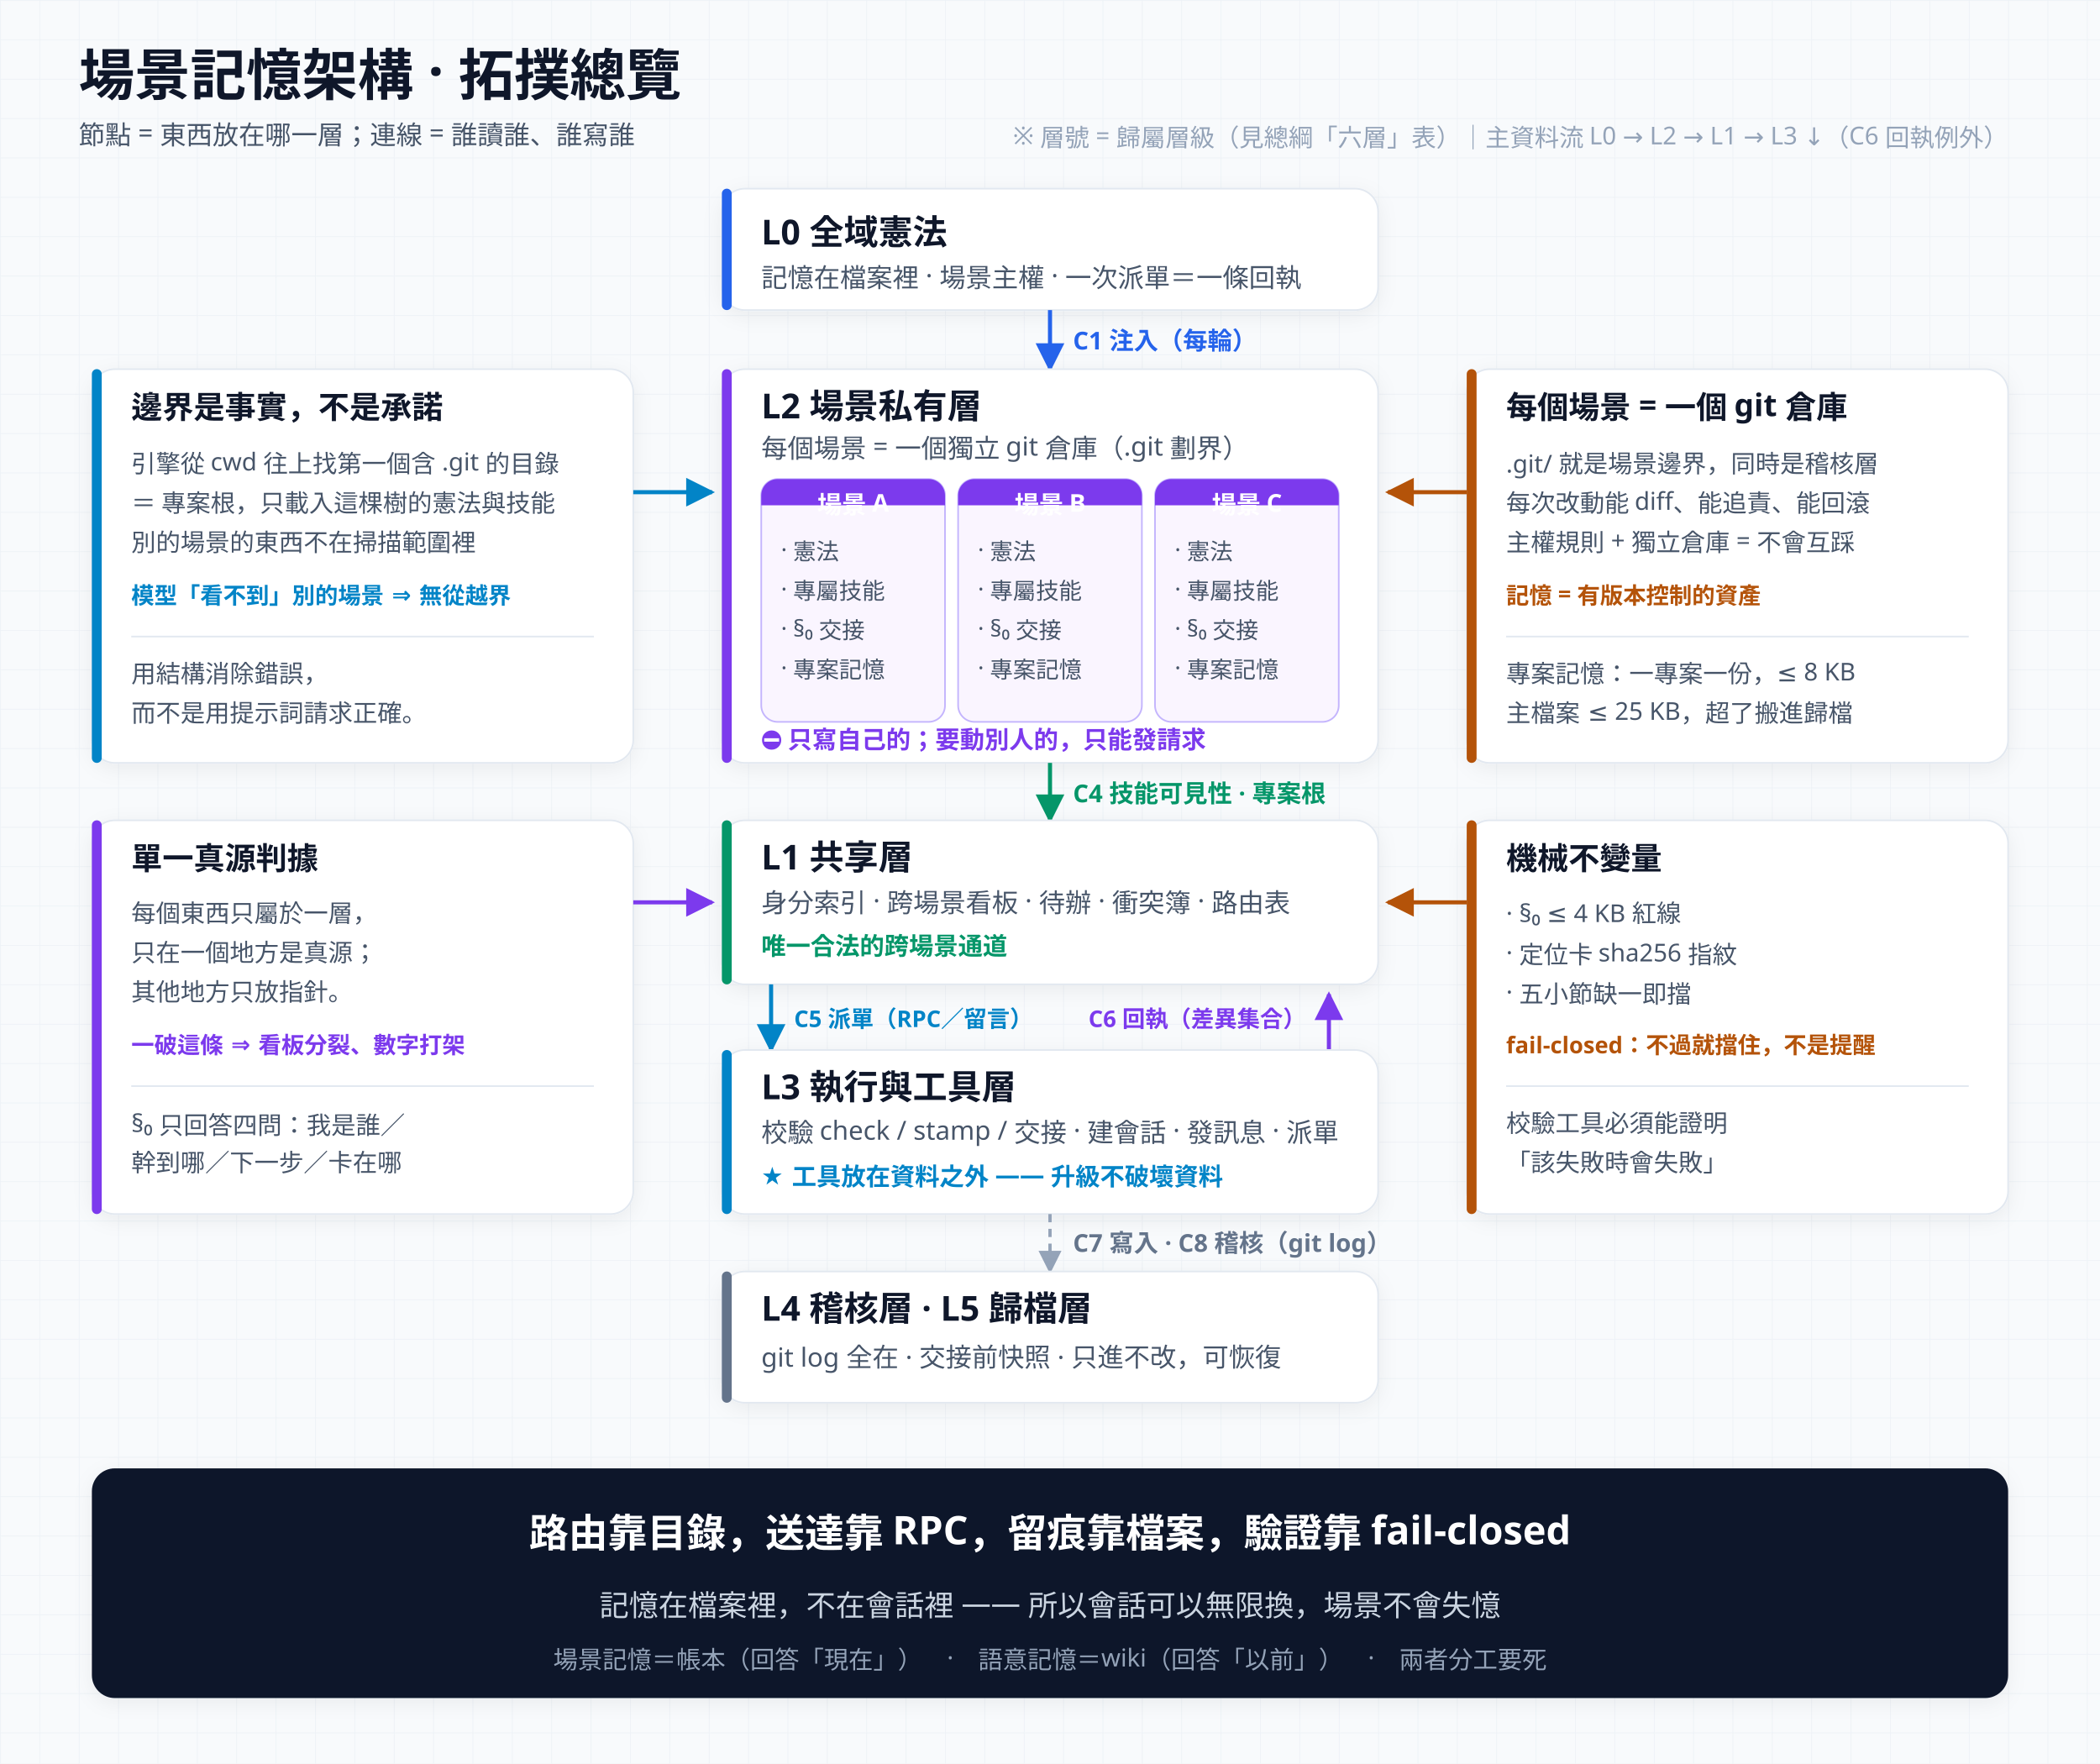
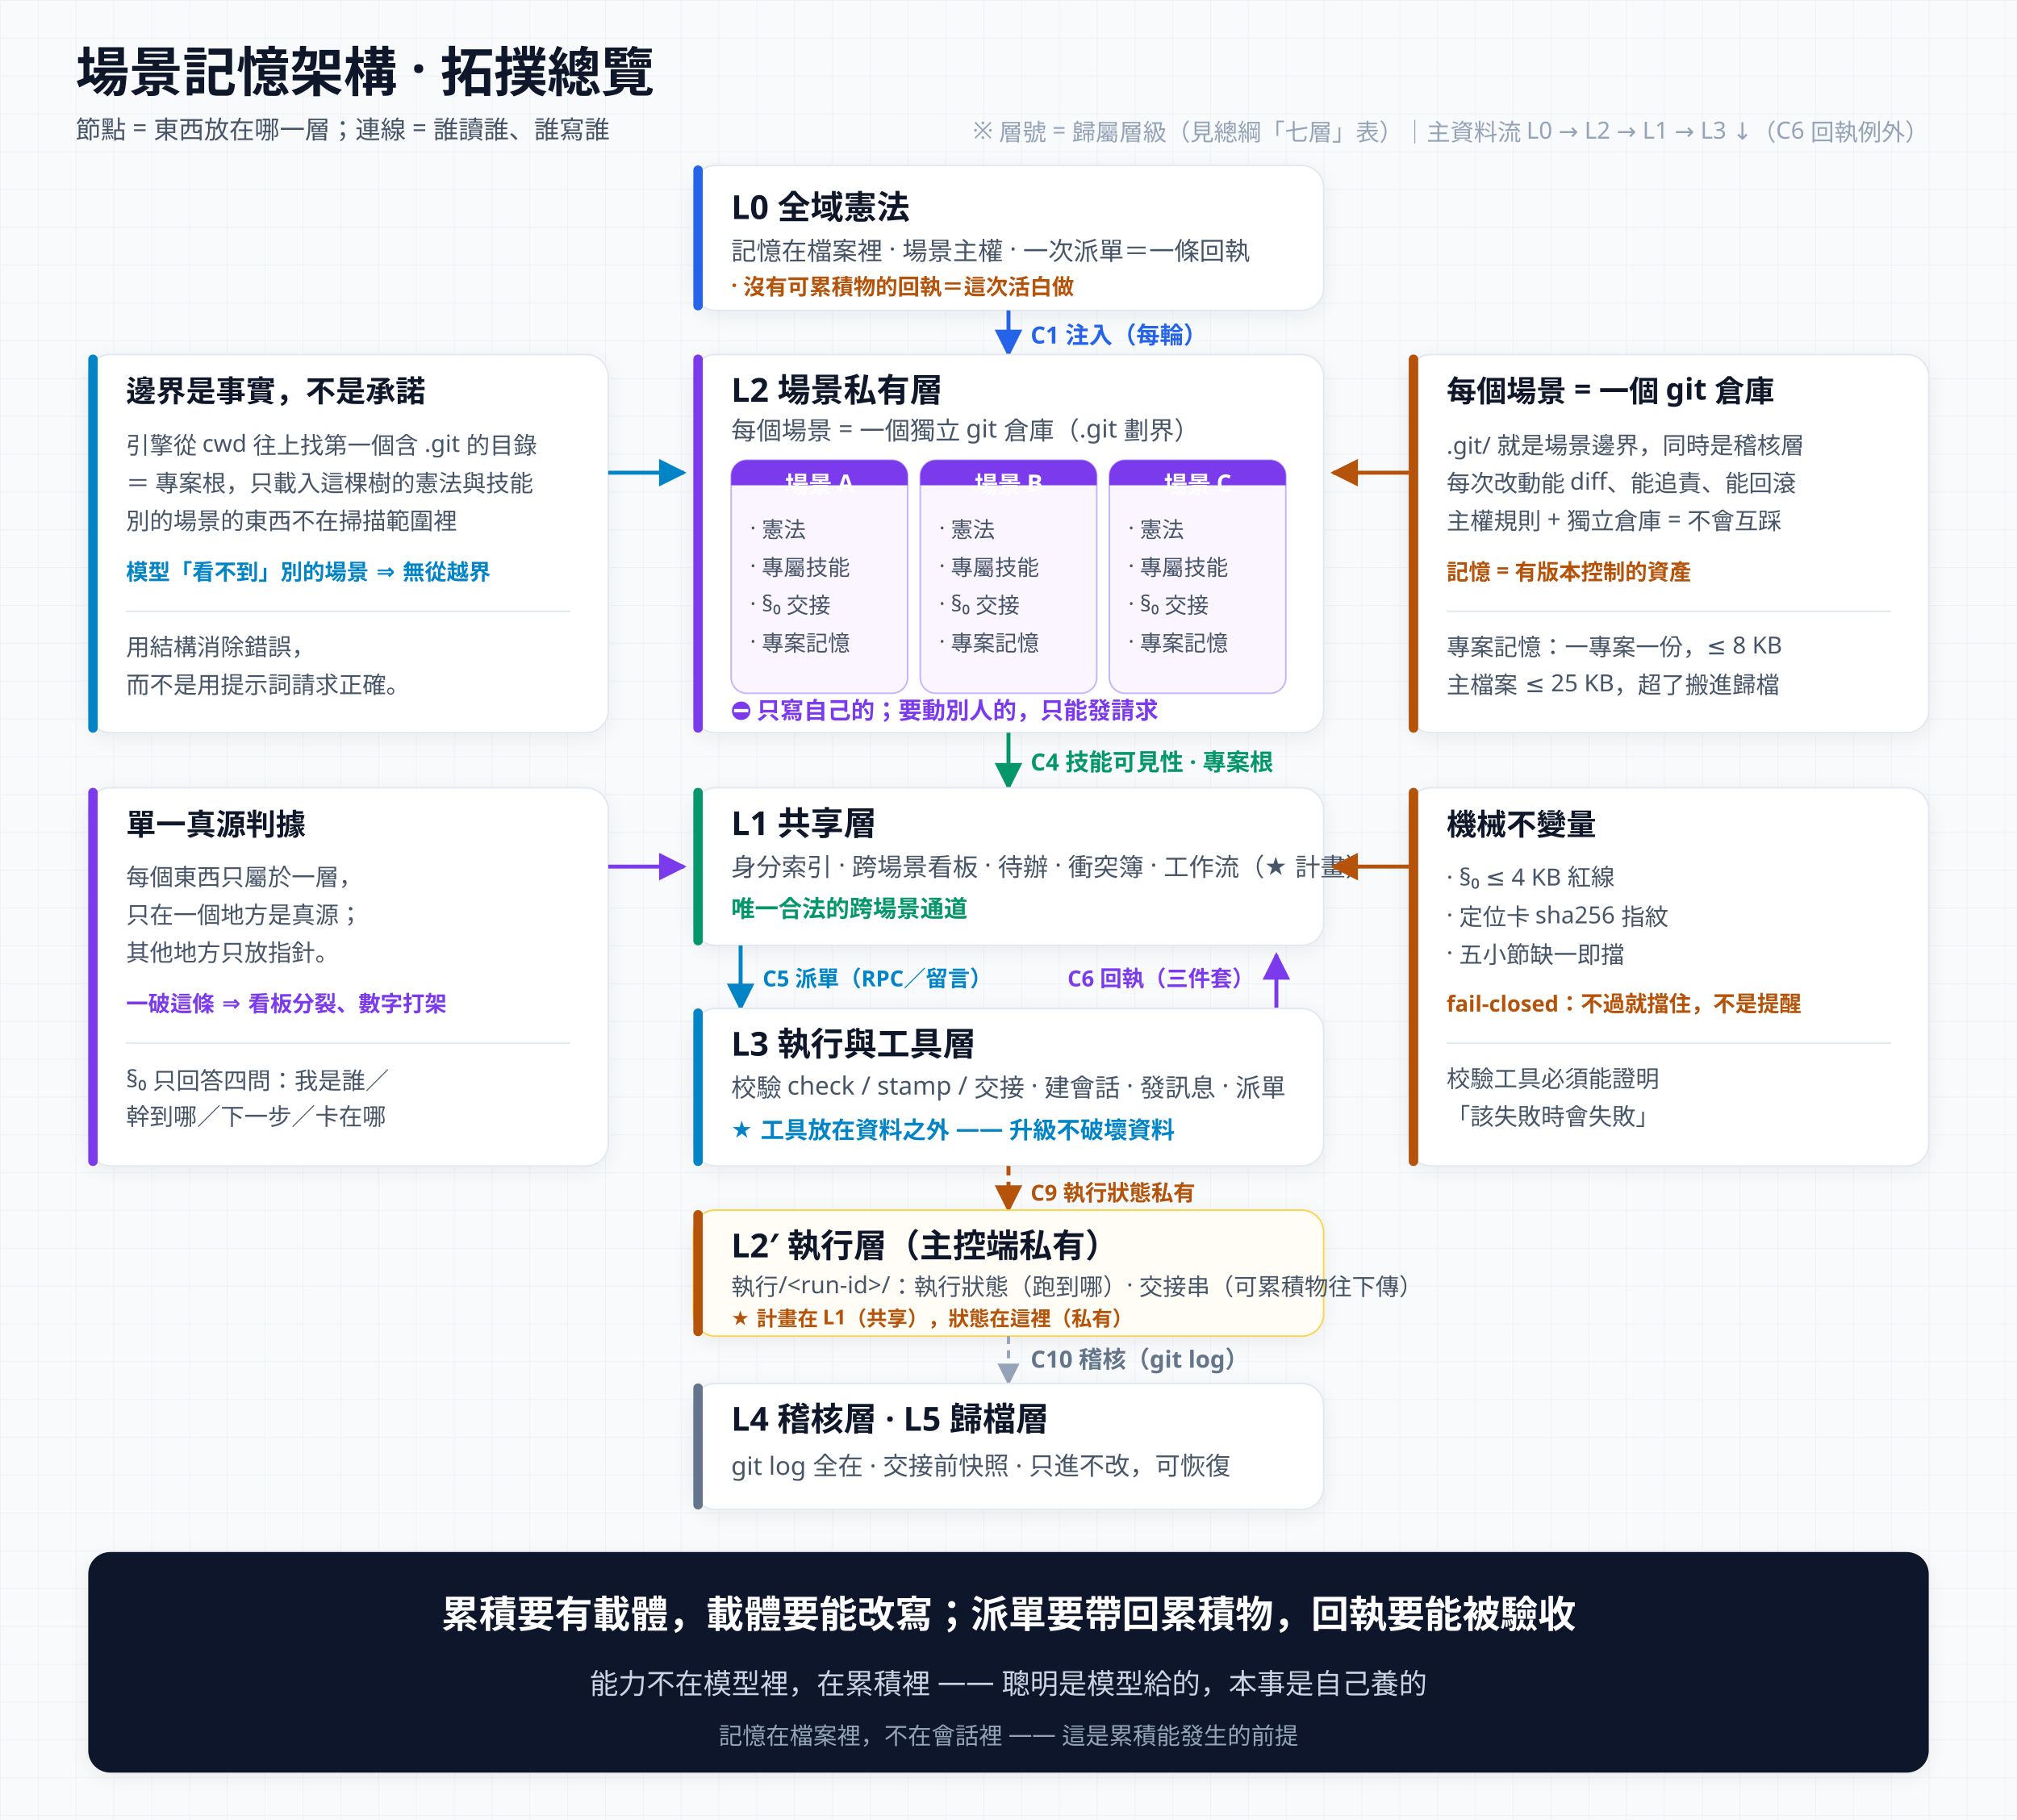
- <svg xmlns="http://www.w3.org/2000/svg" width="1280" height="1075" viewBox="0 0 1280 1075">
+ <svg xmlns="http://www.w3.org/2000/svg" width="1280" height="1155" viewBox="0 0 1280 1155">
  <defs>
    <pattern id="grid" width="24" height="24" patternUnits="userSpaceOnUse">
      <path d="M24 0H0V24" fill="none" stroke="#eef2f7" stroke-width="1" />
    </pattern>
    <filter id="sh" x="-20%" y="-20%" width="140%" height="150%">
      <feDropShadow dx="0" dy="3" stdDeviation="6" flood-color="#0f172a" flood-opacity="0.06" />
    </filter>
    <marker id="ar" viewBox="0 0 10 10" refX="9" refY="5" markerWidth="7" markerHeight="7" orient="auto-start-reverse">
      <path d="M0 0 L10 5 L0 10 z" fill="#94a3b8" />
    </marker>
    <marker id="arB" viewBox="0 0 10 10" refX="9" refY="5" markerWidth="7" markerHeight="7" orient="auto-start-reverse">
      <path d="M0 0 L10 5 L0 10 z" fill="#2563eb" />
    </marker>
    <marker id="arP" viewBox="0 0 10 10" refX="9" refY="5" markerWidth="7" markerHeight="7" orient="auto-start-reverse">
      <path d="M0 0 L10 5 L0 10 z" fill="#7c3aed" />
    </marker>
    <marker id="arG" viewBox="0 0 10 10" refX="9" refY="5" markerWidth="7" markerHeight="7" orient="auto-start-reverse">
      <path d="M0 0 L10 5 L0 10 z" fill="#059669" />
    </marker>
    <marker id="arS" viewBox="0 0 10 10" refX="9" refY="5" markerWidth="7" markerHeight="7" orient="auto-start-reverse">
      <path d="M0 0 L10 5 L0 10 z" fill="#0284c7" />
    </marker>
    <marker id="arA" viewBox="0 0 10 10" refX="9" refY="5" markerWidth="7" markerHeight="7" orient="auto-start-reverse">
      <path d="M0 0 L10 5 L0 10 z" fill="#b45309" />
    </marker>
    <style>
      text { font-family: 'Microsoft YaHei','PingFang SC','Noto Sans SC','WenQuanYi Zen Hei',sans-serif; }
      .t { font-weight: 700; fill: #0f172a; }
      .b { fill: #475569; }
      .m { fill: #94a3b8; }
      .cap { font-weight: 600; }
      .sep { stroke: #e2e8f0; stroke-width: 1; }
    </style>
  </defs>
-   <rect width="1280" height="1075" fill="#f8fafc" />
-   <rect width="1280" height="1075" fill="url(#grid)" />
+   <rect width="1280" height="1155" fill="#f8fafc" />
+   <rect width="1280" height="1155" fill="url(#grid)" />
  <text x="48" y="58" font-size="34" class="t">場景記憶架構 · 拓撲總覽</text>
  <text x="48" y="88" font-size="16" class="b">節點 = 東西放在哪一層；連線 = 誰讀誰、誰寫誰</text>
-   <text x="1224" y="88" font-size="15" fill="#94a3b8" text-anchor="end">※ 層號 = 歸屬層級（見總綱「六層」表）｜主資料流 L0 → L2 → L1 → L3 ↓（C6 回執例外）</text>
-   <rect x="440" y="115" width="400" height="74" rx="14" fill="#ffffff" stroke="#e2e8f0" filter="url(#sh)" />
-   <rect x="440" y="115" width="6" height="74" rx="3" fill="#2563eb" />
-   <text x="464" y="149" font-size="21" class="t">L0 全域憲法</text>
-   <text x="464" y="175" font-size="16" class="b">記憶在檔案裡 · 場景主權 · 一次派單＝一條回執</text>
-   <path d="M640 189 V225" stroke="#2563eb" stroke-width="2.5" marker-end="url(#arB)" />
-   <text x="654" y="213" font-size="15" class="cap" fill="#2563eb">C1 注入（每輪）</text>
+   <text x="1224" y="88" font-size="15" fill="#94a3b8" text-anchor="end">※ 層號 = 歸屬層級（見總綱「七層」表）｜主資料流 L0 → L2 → L1 → L3 ↓（C6 回執例外）</text>
+   <rect x="440" y="105" width="400" height="92" rx="14" fill="#ffffff" stroke="#e2e8f0" filter="url(#sh)" />
+   <rect x="440" y="105" width="6" height="92" rx="3" fill="#2563eb" />
+   <text x="464" y="139" font-size="21" class="t">L0 全域憲法</text>
+   <text x="464" y="165" font-size="16" class="b">記憶在檔案裡 · 場景主權 · 一次派單＝一條回執</text>
+   <text x="464" y="186" font-size="14" fill="#b45309" font-weight="600">· 沒有可累積物的回執＝這次活白做</text>
+   <path d="M640 197 V225" stroke="#2563eb" stroke-width="2.5" marker-end="url(#arB)" />
+   <text x="654" y="218" font-size="15" class="cap" fill="#2563eb">C1 注入（每輪）</text>
  <rect x="440" y="225" width="400" height="240" rx="14" fill="#ffffff" stroke="#e2e8f0" filter="url(#sh)" />
  <rect x="440" y="225" width="6" height="240" rx="3" fill="#7c3aed" />
  <text x="464" y="255" font-size="21" class="t">L2 場景私有層</text>
  <text x="464" y="279" font-size="16" class="b">每個場景 = 一個獨立 git 倉庫（.git 劃界）</text>
  <g>
    <rect x="464" y="292" width="112" height="148" rx="10" fill="#faf5ff" stroke="#c4b5fd" />
    <path d="M474 292H566a10 10 0 0 1 10 10v6H464v-6a10 10 0 0 1 10-10z" fill="#7c3aed" />
    <text x="520" y="313" font-size="15" fill="#ffffff" font-weight="700" text-anchor="middle">場景 A</text>
    <text x="476" y="340" font-size="14" class="b">· 憲法</text>
    <text x="476" y="364" font-size="14" class="b">· 專屬技能</text>
    <text x="476" y="388" font-size="14" class="b">· §₀ 交接</text>
    <text x="476" y="412" font-size="14" class="b">· 專案記憶</text>
  </g>
  <g>
    <rect x="584" y="292" width="112" height="148" rx="10" fill="#faf5ff" stroke="#c4b5fd" />
    <path d="M594 292H686a10 10 0 0 1 10 10v6H584v-6a10 10 0 0 1 10-10z" fill="#7c3aed" />
    <text x="640" y="313" font-size="15" fill="#ffffff" font-weight="700" text-anchor="middle">場景 B</text>
    <text x="596" y="340" font-size="14" class="b">· 憲法</text>
    <text x="596" y="364" font-size="14" class="b">· 專屬技能</text>
    <text x="596" y="388" font-size="14" class="b">· §₀ 交接</text>
    <text x="596" y="412" font-size="14" class="b">· 專案記憶</text>
  </g>
  <g>
    <rect x="704" y="292" width="112" height="148" rx="10" fill="#faf5ff" stroke="#c4b5fd" />
    <path d="M714 292H806a10 10 0 0 1 10 10v6H704v-6a10 10 0 0 1 10-10z" fill="#7c3aed" />
    <text x="760" y="313" font-size="15" fill="#ffffff" font-weight="700" text-anchor="middle">場景 C</text>
    <text x="716" y="340" font-size="14" class="b">· 憲法</text>
    <text x="716" y="364" font-size="14" class="b">· 專屬技能</text>
    <text x="716" y="388" font-size="14" class="b">· §₀ 交接</text>
    <text x="716" y="412" font-size="14" class="b">· 專案記憶</text>
  </g>
  <text x="464" y="456" font-size="15" fill="#7c3aed" font-weight="600">⛔ 只寫自己的；要動別人的，只能發請求</text>
  <rect x="56" y="225" width="330" height="240" rx="14" fill="#ffffff" stroke="#e2e8f0" filter="url(#sh)" />
  <rect x="56" y="225" width="6" height="240" rx="3" fill="#0284c7" />
  <text x="80" y="255" font-size="19" class="t">邊界是事實，不是承諾</text>
  <text x="80" y="288" font-size="15" class="b">引擎從 cwd 往上找第一個含 .git 的目錄</text>
  <text x="80" y="312" font-size="15" class="b">＝ 專案根，只載入這棵樹的憲法與技能</text>
  <text x="80" y="336" font-size="15" class="b">別的場景的東西不在掃描範圍裡</text>
  <text x="80" y="368" font-size="14" fill="#0284c7" font-weight="600">模型「看不到」別的場景 ⇒ 無從越界</text>
  <line x1="80" y1="388" x2="362" y2="388" class="sep" />
  <text x="80" y="416" font-size="15" class="b">用結構消除錯誤，</text>
  <text x="80" y="440" font-size="15" class="b">而不是用提示詞請求正確。</text>
  <path d="M386 300 H434" stroke="#0284c7" stroke-width="2.5" marker-end="url(#arS)" />
  <rect x="894" y="225" width="330" height="240" rx="14" fill="#ffffff" stroke="#e2e8f0" filter="url(#sh)" />
  <rect x="894" y="225" width="6" height="240" rx="3" fill="#b45309" />
  <text x="918" y="255" font-size="19" class="t">每個場景 = 一個 git 倉庫</text>
  <text x="918" y="288" font-size="15" class="b">.git/ 就是場景邊界，同時是稽核層</text>
  <text x="918" y="312" font-size="15" class="b">每次改動能 diff、能追責、能回滾</text>
  <text x="918" y="336" font-size="15" class="b">主權規則 + 獨立倉庫 = 不會互踩</text>
  <text x="918" y="368" font-size="14" fill="#b45309" font-weight="600">記憶 = 有版本控制的資產</text>
  <line x1="918" y1="388" x2="1200" y2="388" class="sep" />
  <text x="918" y="416" font-size="15" class="b">專案記憶：一專案一份，≤ 8 KB</text>
  <text x="918" y="440" font-size="15" class="b">主檔案 ≤ 25 KB，超了搬進歸檔</text>
  <path d="M894 300 H846" stroke="#b45309" stroke-width="2.5" marker-end="url(#arA)" />
  <path d="M640 465 V500" stroke="#059669" stroke-width="2.5" marker-end="url(#arG)" />
  <text x="654" y="489" font-size="15" class="cap" fill="#059669">C4 技能可見性 · 專案根</text>
  <rect x="440" y="500" width="400" height="100" rx="14" fill="#ffffff" stroke="#e2e8f0" filter="url(#sh)" />
  <rect x="440" y="500" width="6" height="100" rx="3" fill="#059669" />
  <text x="464" y="530" font-size="21" class="t">L1 共享層</text>
-   <text x="464" y="556" font-size="16" class="b">身分索引 · 跨場景看板 · 待辦 · 衝突簿 · 路由表</text>
+   <text x="464" y="556" font-size="16" class="b">身分索引 · 跨場景看板 · 待辦 · 衝突簿 · 工作流（★ 計畫）</text>
  <text x="464" y="582" font-size="15" fill="#059669" font-weight="600">唯一合法的跨場景通道</text>
  <rect x="56" y="500" width="330" height="240" rx="14" fill="#ffffff" stroke="#e2e8f0" filter="url(#sh)" />
  <rect x="56" y="500" width="6" height="240" rx="3" fill="#7c3aed" />
  <text x="80" y="530" font-size="19" class="t">單一真源判據</text>
  <text x="80" y="562" font-size="15" class="b">每個東西只屬於一層，</text>
  <text x="80" y="586" font-size="15" class="b">只在一個地方是真源；</text>
  <text x="80" y="610" font-size="15" class="b">其他地方只放指針。</text>
  <text x="80" y="642" font-size="14" fill="#7c3aed" font-weight="600">一破這條 ⇒ 看板分裂、數字打架</text>
  <line x1="80" y1="662" x2="362" y2="662" class="sep" />
  <text x="80" y="690" font-size="15" class="b">§₀ 只回答四問：我是誰／</text>
  <text x="80" y="714" font-size="15" class="b">幹到哪／下一步／卡在哪</text>
  <path d="M386 550 H434" stroke="#7c3aed" stroke-width="2.5" marker-end="url(#arP)" />
  <rect x="894" y="500" width="330" height="240" rx="14" fill="#ffffff" stroke="#e2e8f0" filter="url(#sh)" />
  <rect x="894" y="500" width="6" height="240" rx="3" fill="#b45309" />
  <text x="918" y="530" font-size="19" class="t">機械不變量</text>
  <text x="918" y="562" font-size="15" class="b">· §₀ ≤ 4 KB 紅線</text>
  <text x="918" y="586" font-size="15" class="b">· 定位卡 sha256 指紋</text>
  <text x="918" y="610" font-size="15" class="b">· 五小節缺一即擋</text>
  <text x="918" y="642" font-size="14" fill="#b45309" font-weight="600">fail-closed：不過就擋住，不是提醒</text>
  <line x1="918" y1="662" x2="1200" y2="662" class="sep" />
  <text x="918" y="690" font-size="15" class="b">校驗工具必須能證明</text>
  <text x="918" y="714" font-size="15" class="b">「該失敗時會失敗」</text>
  <path d="M894 550 H846" stroke="#b45309" stroke-width="2.5" marker-end="url(#arA)" />
  <path d="M470 600 V640" stroke="#0284c7" stroke-width="2.5" marker-end="url(#arS)" />
  <text x="484" y="626" font-size="14" class="cap" fill="#0284c7">C5 派單（RPC／留言）</text>
  <path d="M810 640 V606" stroke="#7c3aed" stroke-width="2.5" marker-end="url(#arP)" />
-   <text x="796" y="626" font-size="14" class="cap" fill="#7c3aed" text-anchor="end">C6 回執（差異集合）</text>
+   <text x="796" y="626" font-size="14" class="cap" fill="#7c3aed" text-anchor="end">C6 回執（三件套）</text>
  <rect x="440" y="640" width="400" height="100" rx="14" fill="#ffffff" stroke="#e2e8f0" filter="url(#sh)" />
  <rect x="440" y="640" width="6" height="100" rx="3" fill="#0284c7" />
  <text x="464" y="670" font-size="21" class="t">L3 執行與工具層</text>
  <text x="464" y="696" font-size="16" class="b">校驗 check / stamp / 交接 · 建會話 · 發訊息 · 派單</text>
  <text x="464" y="722" font-size="15" fill="#0284c7" font-weight="600">★ 工具放在資料之外 —— 升級不破壞資料</text>
-   <path d="M640 740 V775" stroke="#94a3b8" stroke-width="2" stroke-dasharray="5 4" marker-end="url(#ar)" />
-   <text x="654" y="763" font-size="15" class="cap" fill="#64748b">C7 寫入 · C8 稽核（git log）</text>
-   <rect x="440" y="775" width="400" height="80" rx="14" fill="#ffffff" stroke="#e2e8f0" filter="url(#sh)" />
-   <rect x="440" y="775" width="6" height="80" rx="3" fill="#64748b" />
-   <text x="464" y="805" font-size="21" class="t">L4 稽核層 · L5 歸檔層</text>
-   <text x="464" y="833" font-size="16" class="b">git log 全在 · 交接前快照 · 只進不改，可恢復</text>
-   <rect x="56" y="895" width="1168" height="140" rx="14" fill="#0f172a" filter="url(#sh)" />
-   <text x="640" y="943" font-size="24" fill="#ffffff" font-weight="700" text-anchor="middle">路由靠目錄，送達靠 RPC，留痕靠檔案，驗證靠 fail-closed</text>
-   <text x="640" y="985" font-size="18" fill="#cbd5e1" text-anchor="middle">記憶在檔案裡，不在會話裡 —— 所以會話可以無限換，場景不會失憶</text>
-   <text x="640" y="1017" font-size="15" fill="#94a3b8" text-anchor="middle">場景記憶＝帳本（回答「現在」）　·　語意記憶＝wiki（回答「以前」）　·　兩者分工要死</text>
+   <path d="M640 740 V768" stroke="#b45309" stroke-width="2.5" stroke-dasharray="6 4" marker-end="url(#arA)" />
+   <text x="654" y="762" font-size="14" class="cap" fill="#b45309">C9 執行狀態私有</text>
+   <rect x="440" y="768" width="400" height="80" rx="14" fill="#fffdf5" stroke="#fcd34d" filter="url(#sh)" />
+   <rect x="440" y="768" width="6" height="80" rx="3" fill="#b45309" />
+   <text x="464" y="798" font-size="21" class="t">L2′ 執行層（主控端私有）</text>
+   <text x="464" y="822" font-size="15" class="b">執行/&lt;run-id&gt;/：執行狀態（跑到哪）· 交接串（可累積物往下傳）</text>
+   <text x="464" y="841" font-size="13" fill="#b45309" font-weight="600">★ 計畫在 L1（共享），狀態在這裡（私有）</text>
+   <path d="M640 848 V878" stroke="#94a3b8" stroke-width="2" stroke-dasharray="5 4" marker-end="url(#ar)" />
+   <text x="654" y="868" font-size="15" class="cap" fill="#64748b">C10 稽核（git log）</text>
+   <rect x="440" y="878" width="400" height="80" rx="14" fill="#ffffff" stroke="#e2e8f0" filter="url(#sh)" />
+   <rect x="440" y="878" width="6" height="80" rx="3" fill="#64748b" />
+   <text x="464" y="908" font-size="21" class="t">L4 稽核層 · L5 歸檔層</text>
+   <text x="464" y="936" font-size="16" class="b">git log 全在 · 交接前快照 · 只進不改，可恢復</text>
+   <rect x="56" y="985" width="1168" height="140" rx="14" fill="#0f172a" filter="url(#sh)" />
+   <text x="640" y="1033" font-size="24" fill="#ffffff" font-weight="700" text-anchor="middle">累積要有載體，載體要能改寫；派單要帶回累積物，回執要能被驗收</text>
+   <text x="640" y="1075" font-size="18" fill="#cbd5e1" text-anchor="middle">能力不在模型裡，在累積裡 —— 聰明是模型給的，本事是自己養的</text>
+   <text x="640" y="1107" font-size="15" fill="#94a3b8" text-anchor="middle">記憶在檔案裡，不在會話裡 —— 這是累積能發生的前提</text>
</svg>
